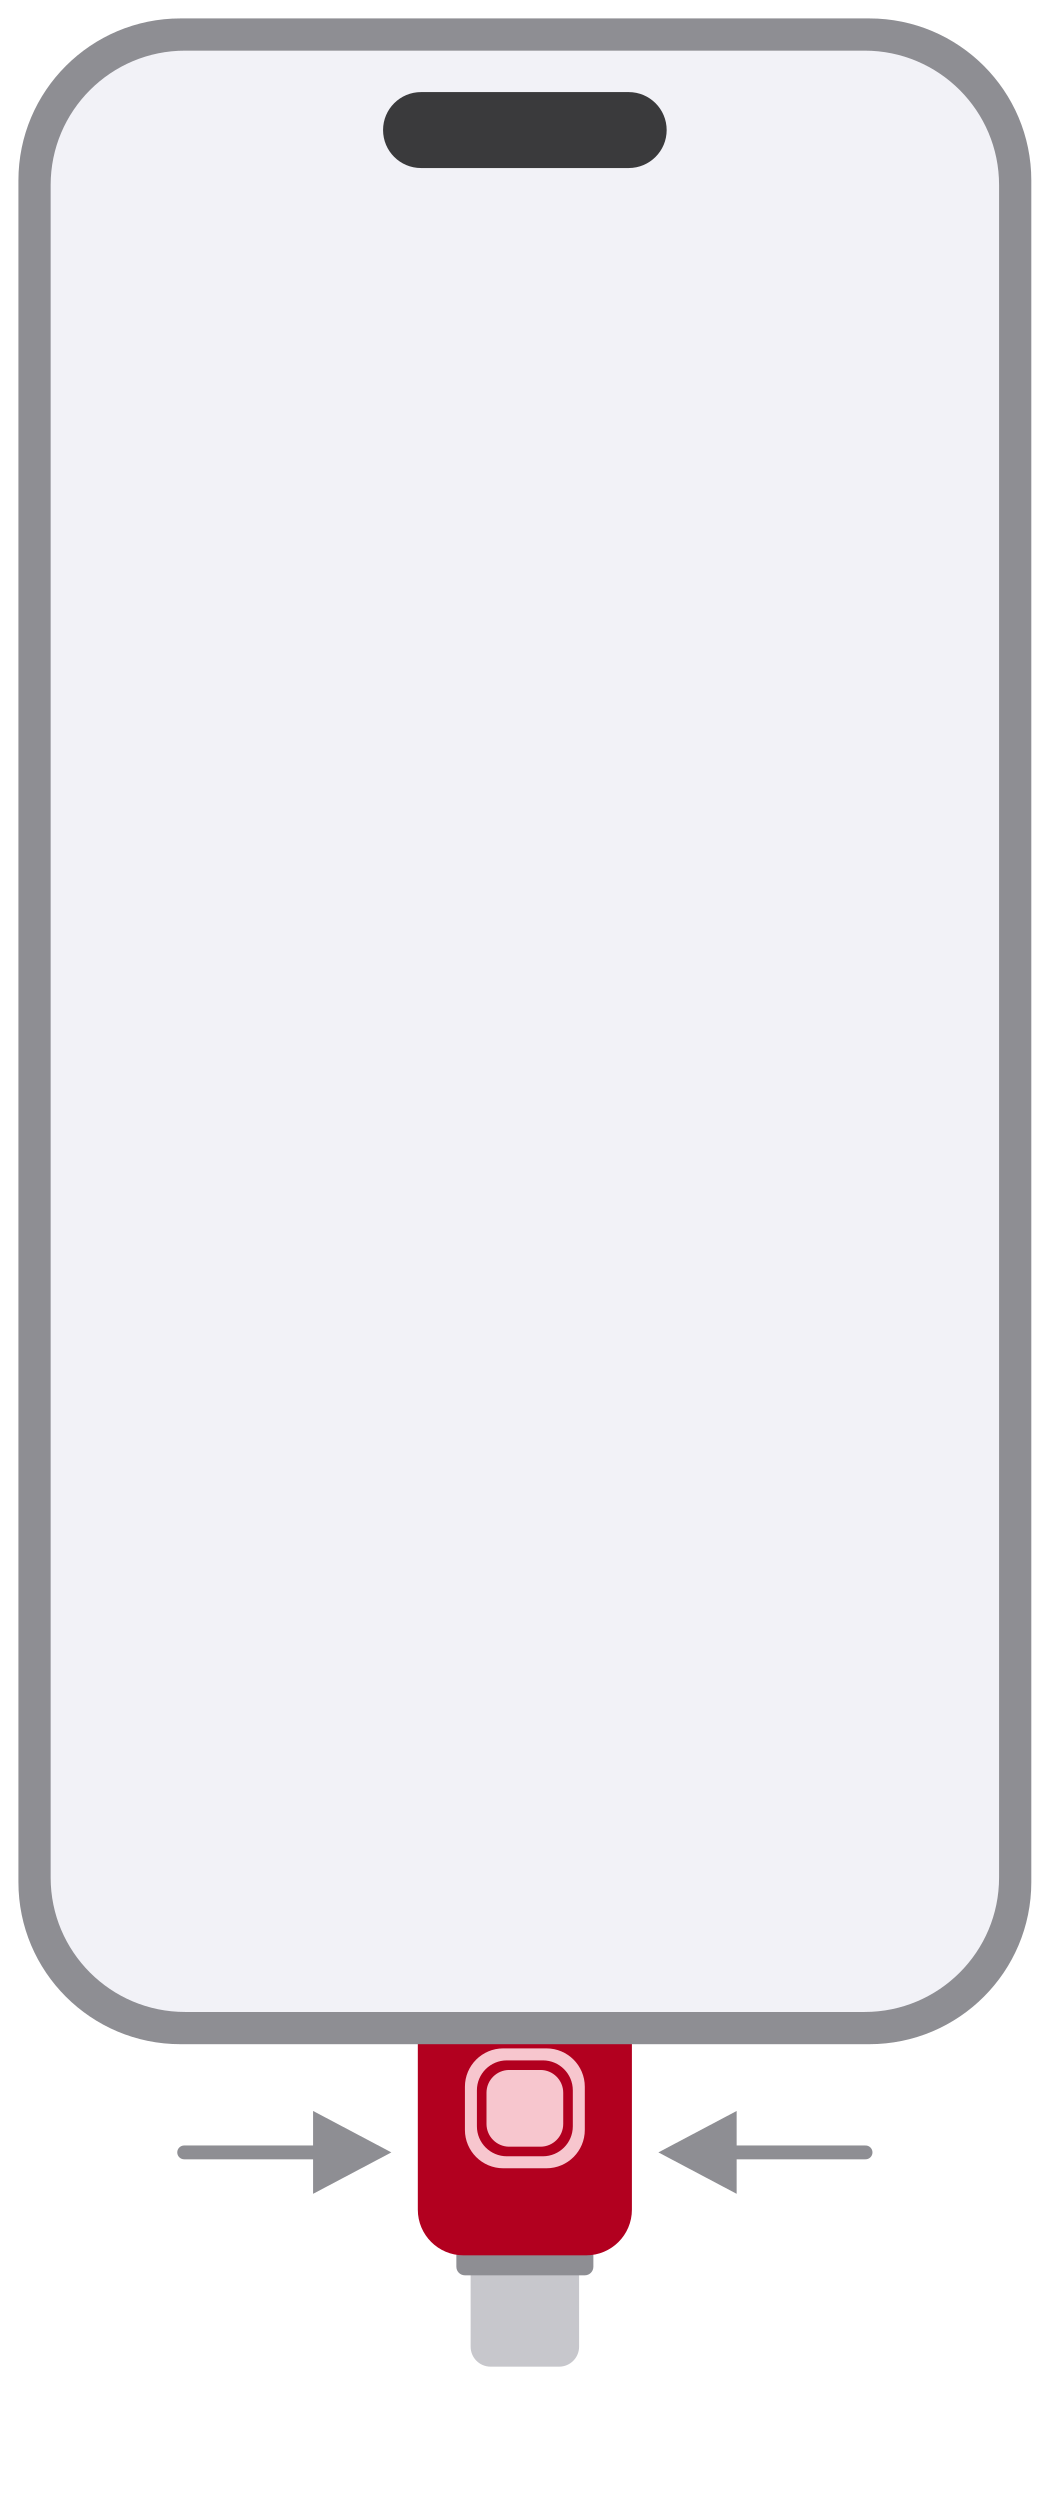
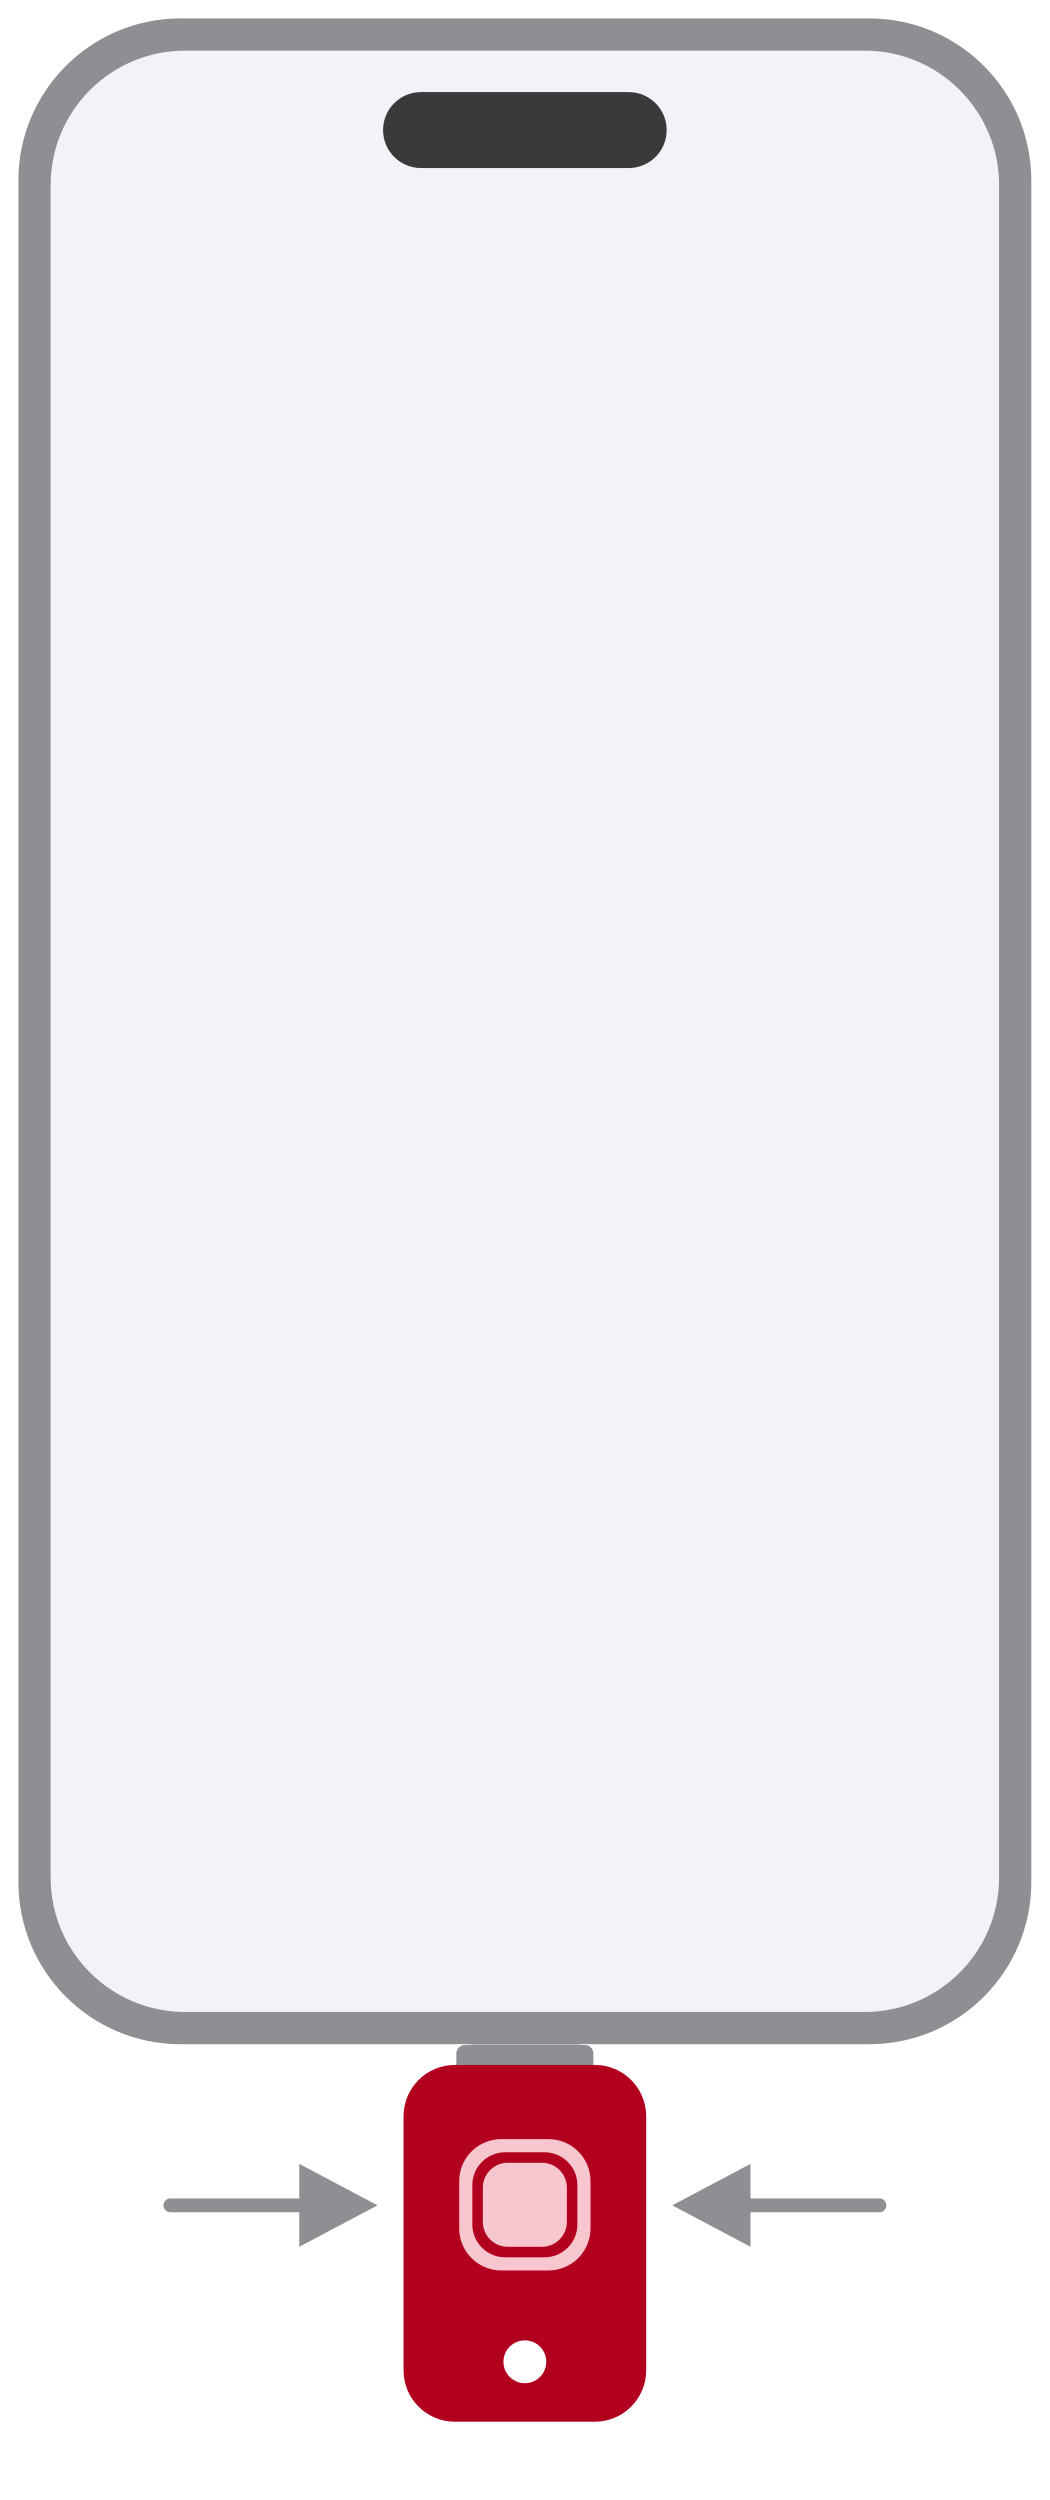
<svg xmlns="http://www.w3.org/2000/svg" width="456" height="1086" viewBox="0 0 456 1086">
-   <g transform="translate(228 790) scale(0.62)">
-     <rect x="-30" y="6" width="60" height="100" rx="26" fill="#C7C7CC" />
-     <rect x="-14" y="24" width="28" height="10" rx="5" fill="#8E8E93" />
-     <rect x="-14" y="46" width="28" height="10" rx="5" fill="#8E8E93" />
-     <rect x="-14" y="68" width="28" height="10" rx="5" fill="#8E8E93" />
-     <rect x="-38" y="300" width="76" height="84" rx="14" fill="#C7C7CC" />
-     <rect x="-48" y="300" width="96" height="20" rx="6" fill="#8E8E93" />
-     <path fill-rule="evenodd" fill="#B2001F" d="M-43 100H43A32 32 0 0 1 75 132V274A32 32 0 0 1 43 306H-43A32 32 0 0 1 -75 274V132A32 32 0 0 1 -43 100Z" />
-     <rect x="-42" y="161" width="84" height="84" rx="26.88" fill="#F7C6CE" />
-     <rect x="-33.6" y="169.4" width="67.2" height="67.2" rx="21" fill="#B2001F" />
-     <rect x="-26.88" y="176.12" width="53.76" height="53.76" rx="15.96" fill="#F7C6CE" />
+   <g transform="translate(228 1052) rotate(180) scale(0.62)">
+     <rect x="-38" y="244" width="76" height="84" rx="14" fill="#C7C7CC" />
+     <rect x="-48" y="244" width="96" height="20" rx="6" fill="#8E8E93" />
+     <path fill-rule="evenodd" fill="#B2001F" d="M-49 0H49A36 36 0 0 1 85 36V214A36 36 0 0 1 49 250H-49A36 36 0 0 1 -85 214V36A36 36 0 0 1 -49 0ZM-15 42a15 15 0 1 0 30 0a15 15 0 1 0 -30 0Z" />
+     <rect x="-46" y="106" width="92" height="92" rx="29.44" fill="#F7C6CE" />
+     <rect x="-36.8" y="115.2" width="73.6" height="73.6" rx="23" fill="#B2001F" />
+     <rect x="-29.44" y="122.56" width="58.88" height="58.88" rx="17.48" fill="#F7C6CE" />
  </g>
  <rect x="8" y="8" width="440" height="880" rx="70.4" fill="#8E8E93" />
  <rect x="22" y="22" width="412" height="852" rx="58.4" fill="#F2F2F7" />
  <rect x="166.4" y="40" width="123.2" height="33" rx="16.5" fill="#3A3A3C" />
-   <path d="M80,935 L146,935" stroke="#8E8E93" stroke-width="6" stroke-linecap="round" />
-   <path d="M170,935 L136,917 L136,953 z" fill="#8E8E93" />
-   <path d="M376,935 L310,935" stroke="#8E8E93" stroke-width="6" stroke-linecap="round" />
-   <path d="M286,935 L320,917 L320,953 z" fill="#8E8E93" />
+   <path d="M74,958 L140,958" stroke="#8E8E93" stroke-width="6" stroke-linecap="round" />
+   <path d="M164,958 L130,940 L130,976 z" fill="#8E8E93" />
+   <path d="M382,958 L316,958" stroke="#8E8E93" stroke-width="6" stroke-linecap="round" />
+   <path d="M292,958 L326,940 L326,976 z" fill="#8E8E93" />
</svg>
